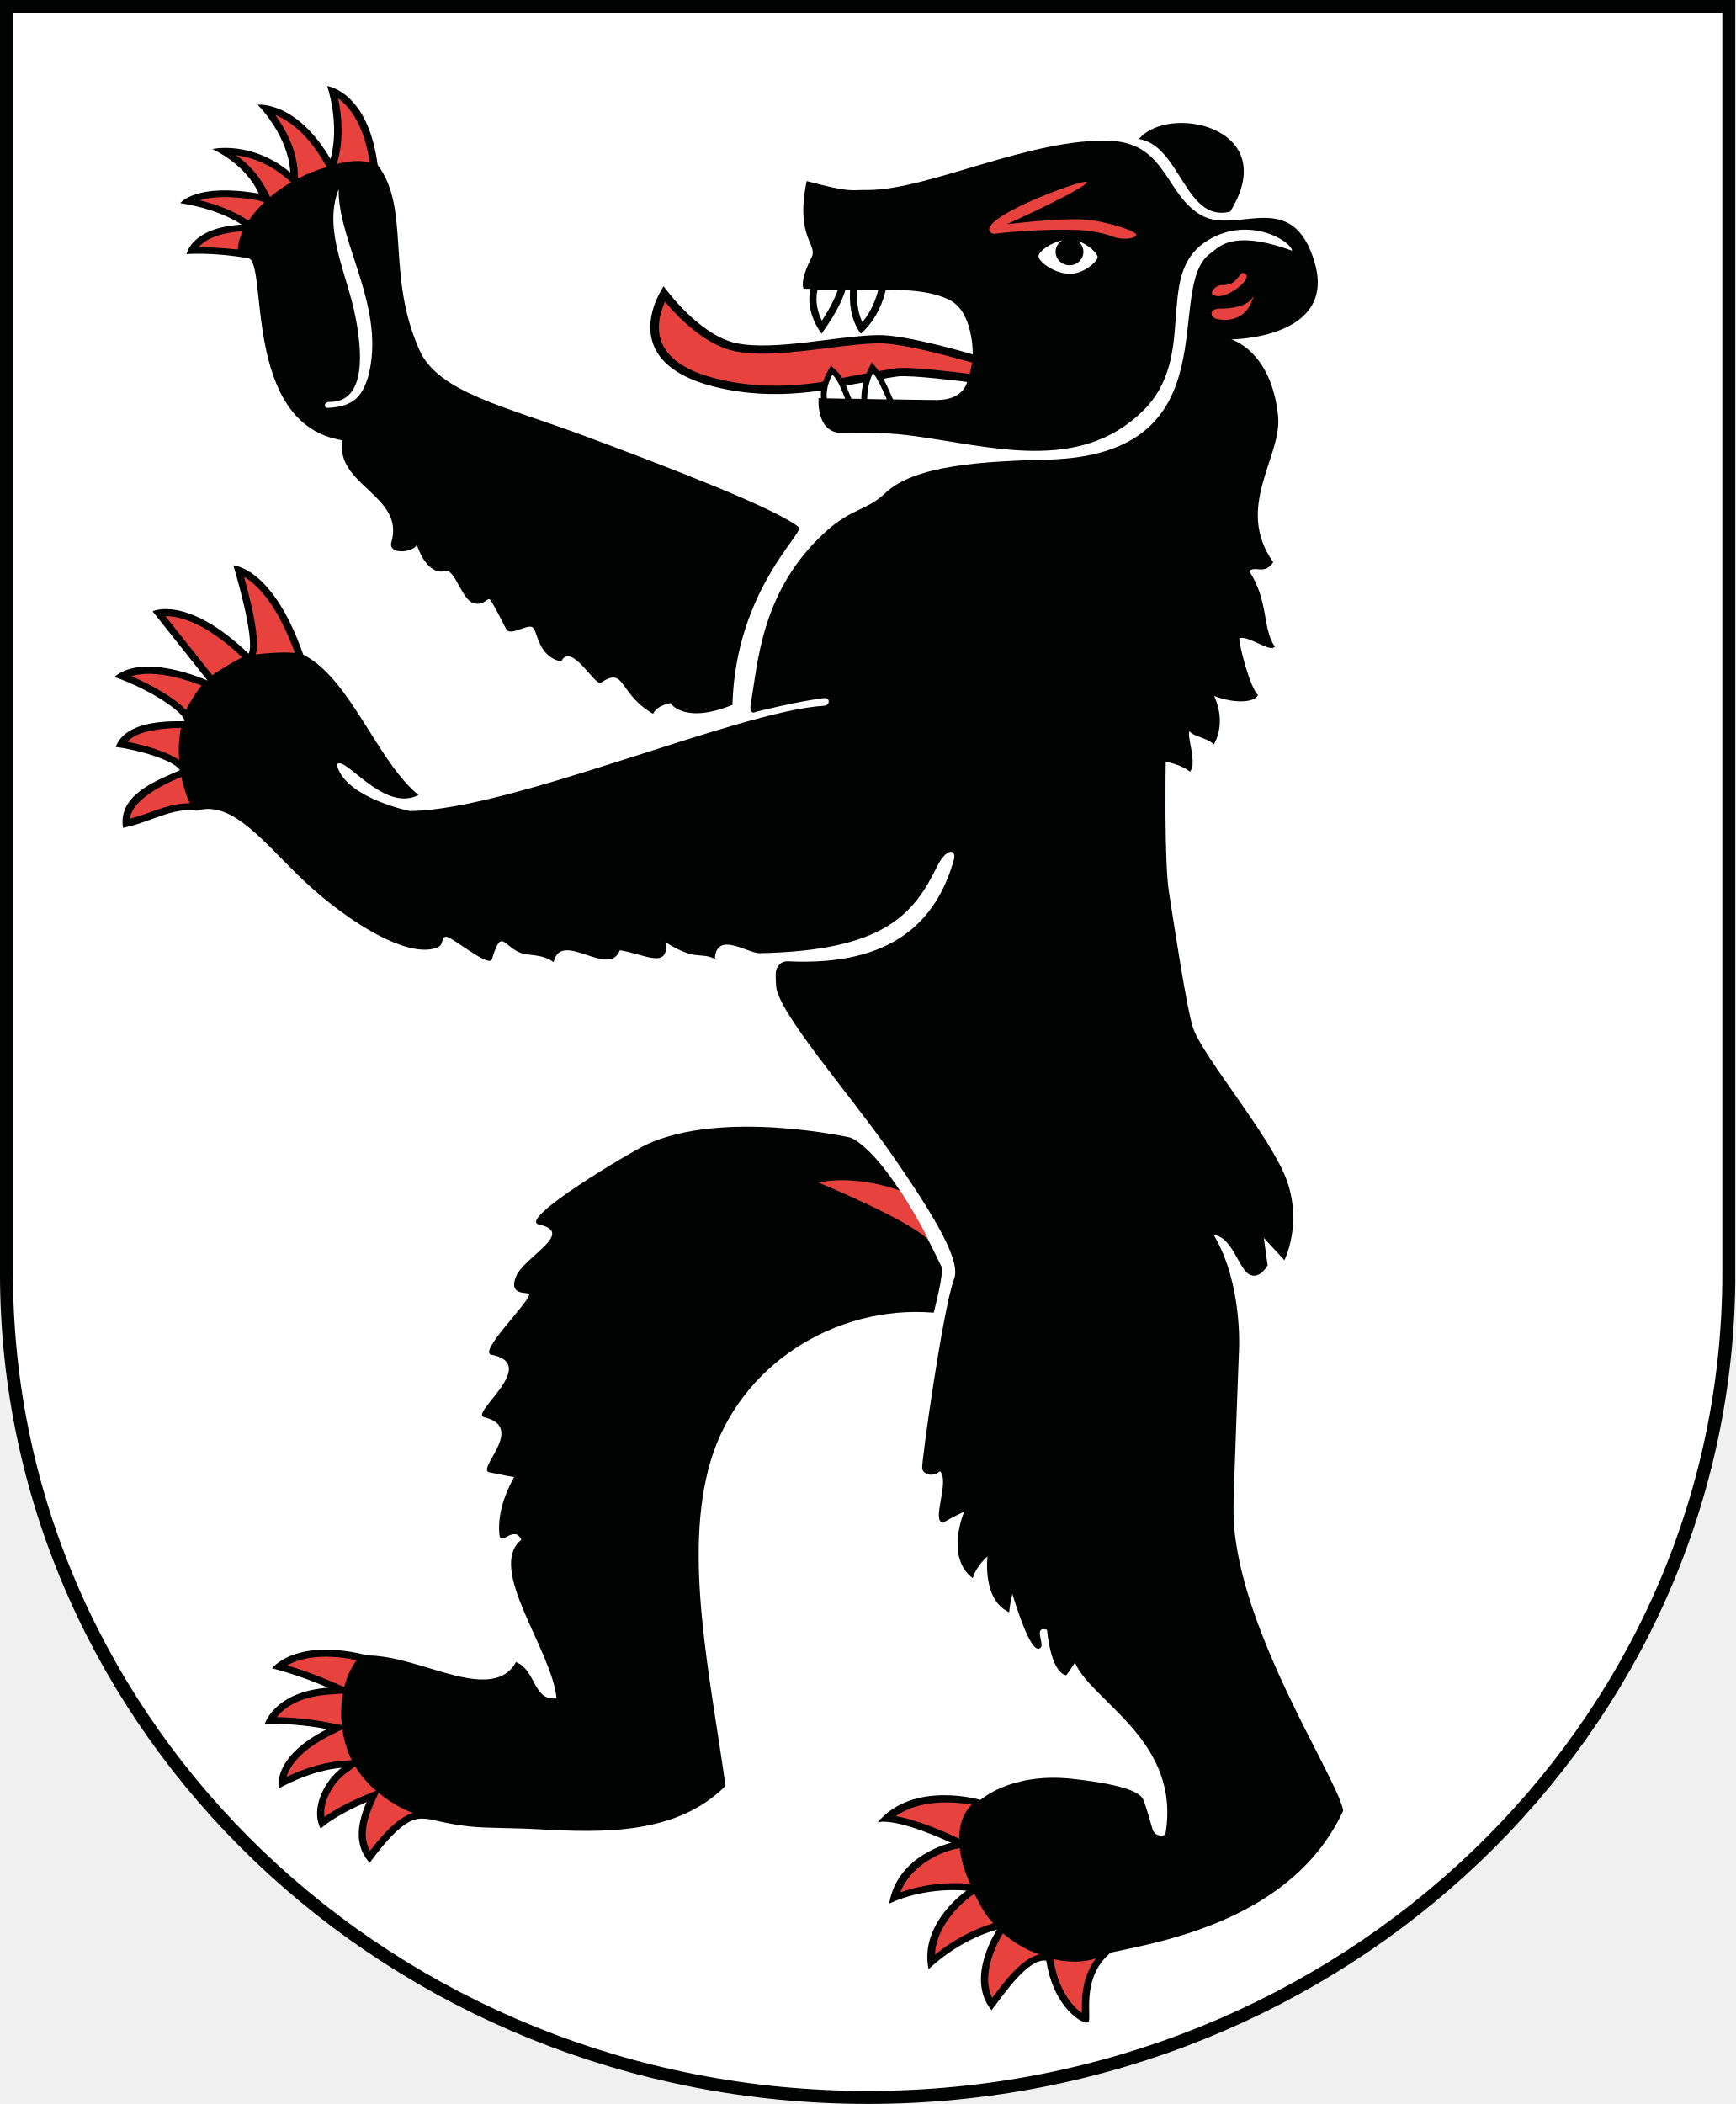
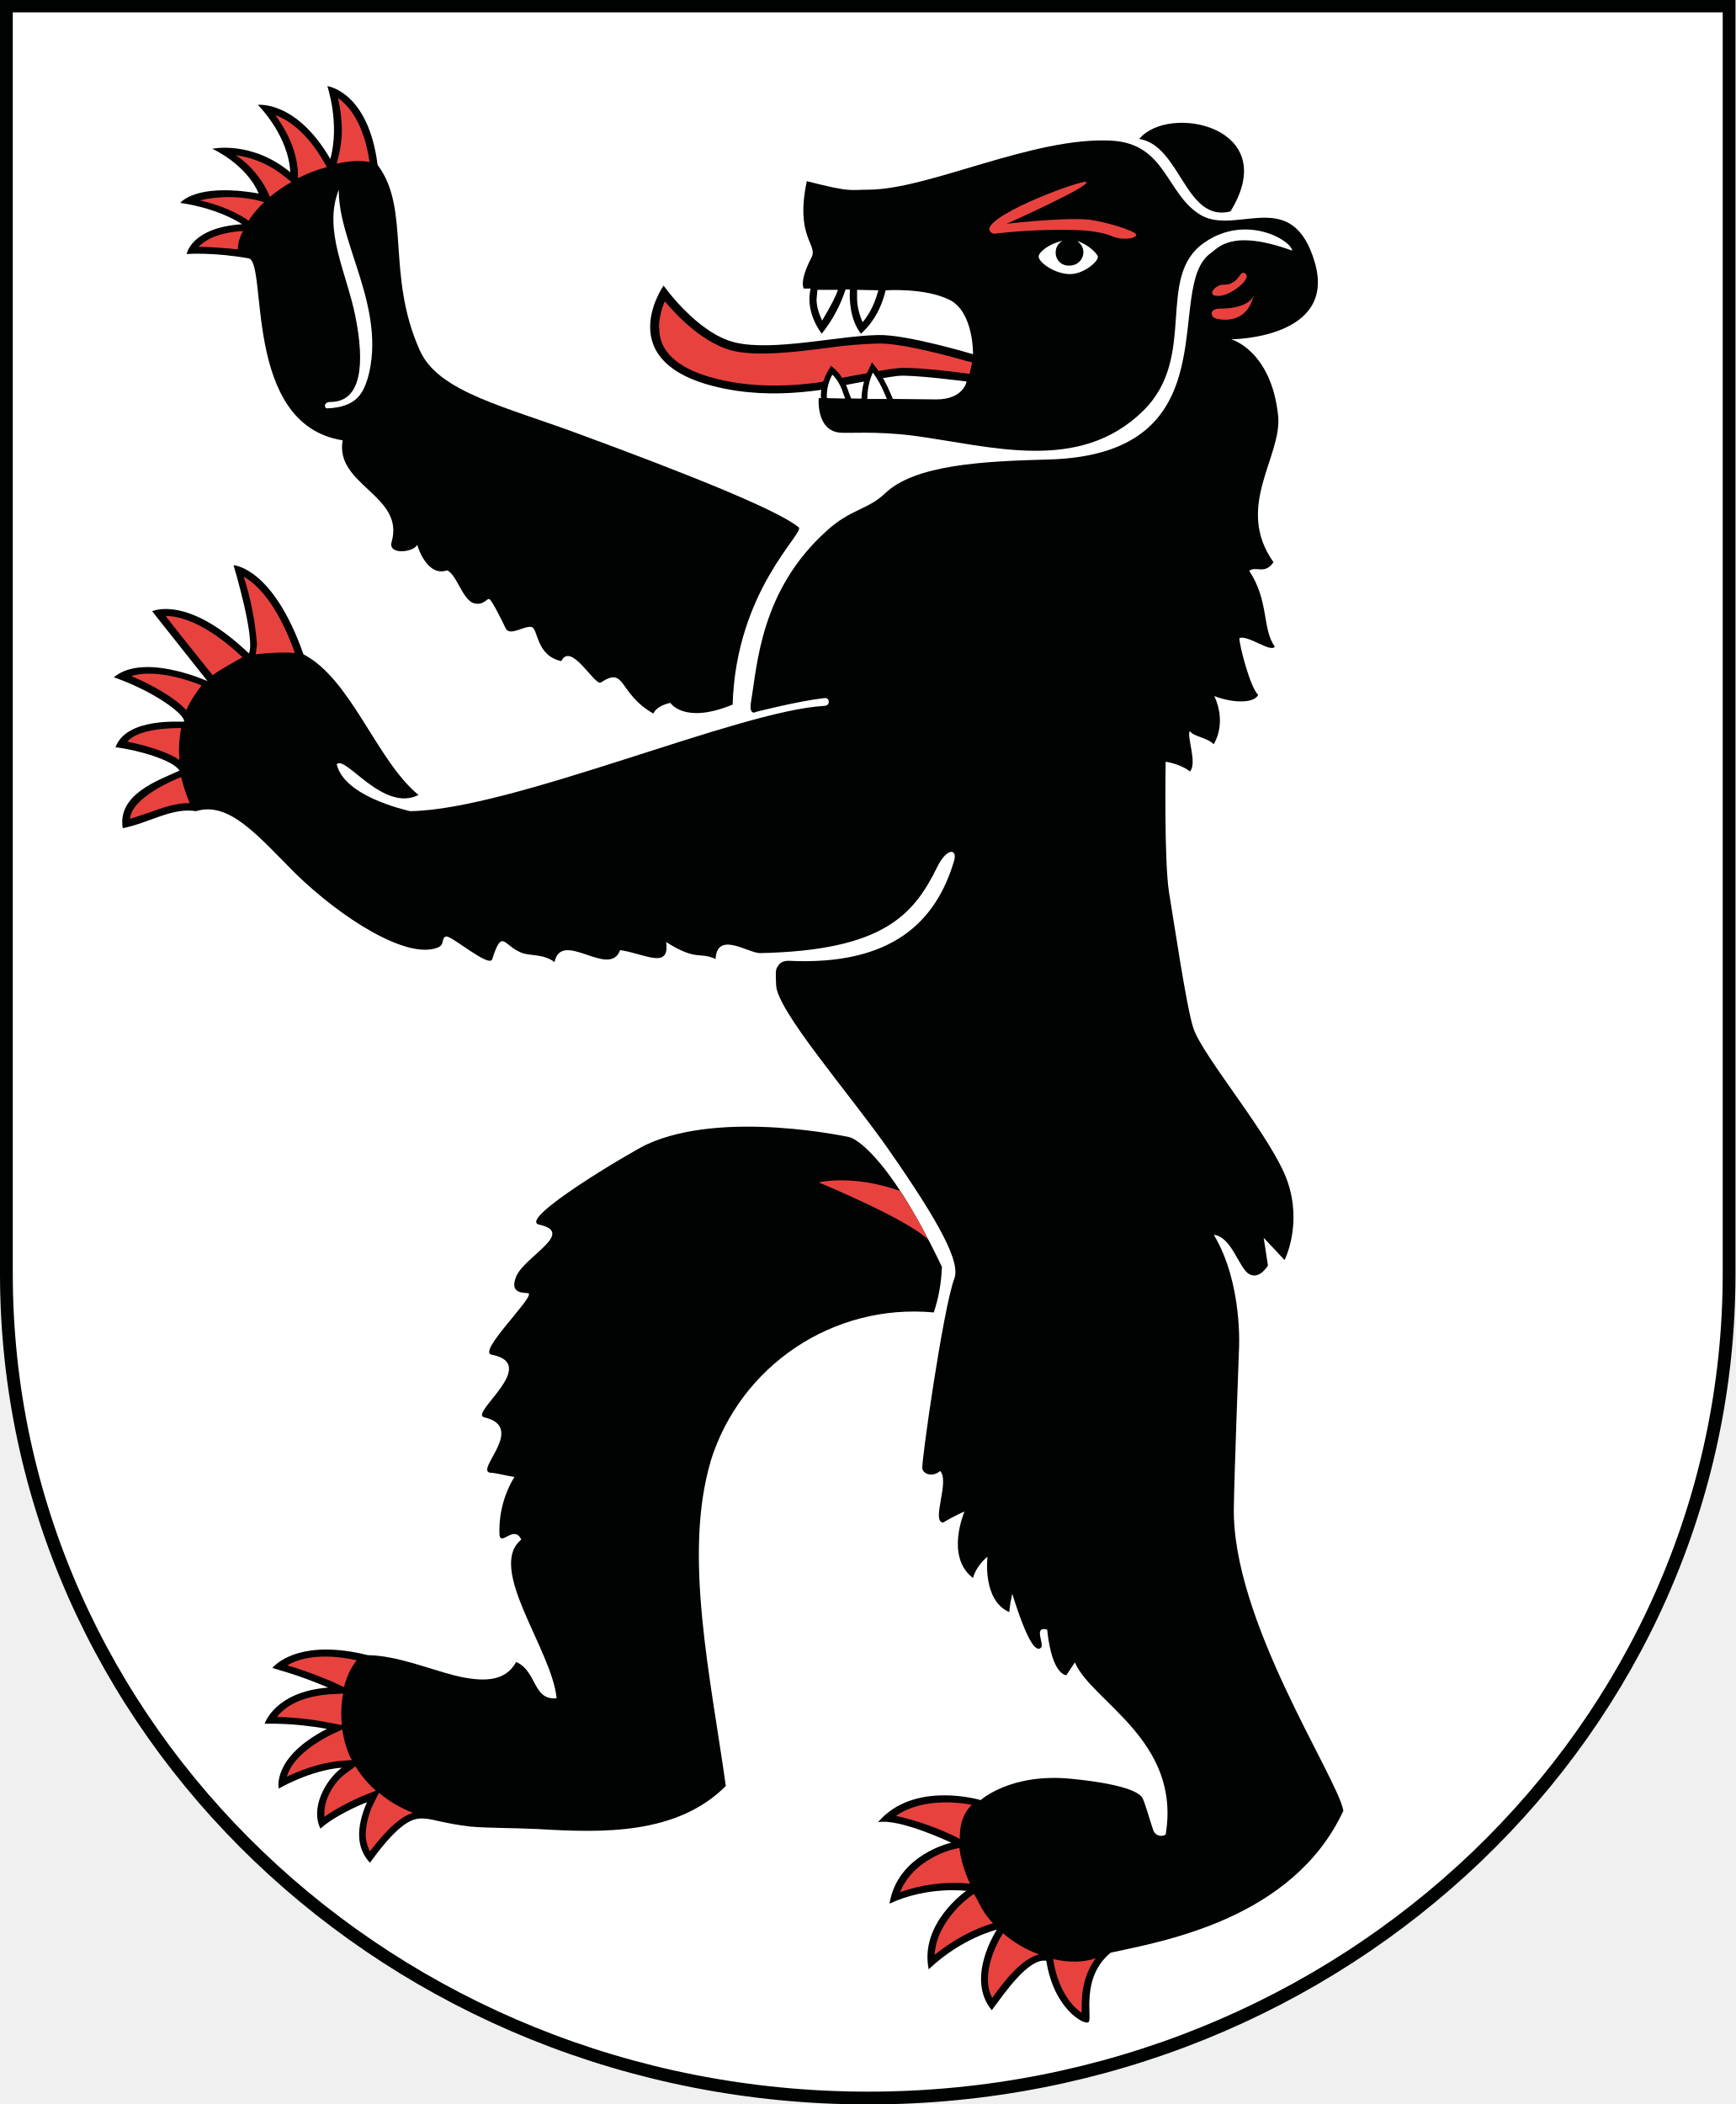
- <svg xmlns="http://www.w3.org/2000/svg" xmlns:xlink="http://www.w3.org/1999/xlink" xml:space="preserve" width="407.152" height="493.613" viewBox="-176.681 -214.424 407.152 493.613">
-   <path fill="#FFF" d="M26.78-212.905h202.184v297.18c0 106.805-90.469 193.375-202.055 193.375-111.59 0-202.07-86.57-202.07-193.375v-297.18z" />
+ <svg xmlns="http://www.w3.org/2000/svg" xmlns:xlink="http://www.w3.org/1999/xlink" xml:space="preserve" width="407.2" height="493.6" viewBox="-176.7 -214.4 407.2 493.6">
+   <path fill="#fff" d="M26.8-213H229V84.4c0 106.8-90.5 193.4-202 193.4-111.7 0-202.2-86.6-202.2-193.4V-213z" />
  <defs>
-     <path id="a" d="M-176.681-214.424h407.152v493.613h-407.152z" />
+     <path id="a" d="M-176.7-214.4h407.2v493.6h-407.2z" />
  </defs>
  <clipPath id="b">
    <use xlink:href="#a" overflow="visible" />
  </clipPath>
-   <path fill="none" stroke="#010202" stroke-width="3.048" d="M26.78-212.905h202.184v297.18c0 106.805-90.469 193.375-202.055 193.375-111.59 0-202.07-86.57-202.07-193.375v-297.18z" clip-path="url(#b)" />
-   <path fill="#010202" d="M-39.787-112.249c21.641 8.055 45.262 17.223 50.535 21.504 1.504 1.223-14.84 14.832-15.574 41.688-11.371 4.656-14.555-.41-14.555-.41s-3.125.473-4.063 2.504c-8.273-4.766-6.391-11.215-12.25-7.293-1.375.918-6.941-9.707-9.328-4.969-5.949-1.359-5.344-7.785-6.973-8.145-1.602-.336-5.016 2.246-5.945.504-1.504-2.938-3.238-6.41-3.816-6.922-.609-.496-1.375 1.625-3.871.84-2.551-.813-3.93-6.773-6.129-7.621-4.535 1.598-6.84-5.145-7.113-6.059-.742 1.852-6.863 2.488-5.965-.648 3.152-10.926-13.355-13.344-11.465-23.848-23.656-3.695-17.48-41.902-22.121-42.711-8.559-1.504-14.48-.969-14.48-.969s.961-6.168 12.914-6.934c-6.121-3.984-14.402-5.023-14.402-5.023s3.57-4.824 18.418-2.25c-3.066-7-10.891-10.449-10.891-10.449s9.152-2.094 18.297 5.504c-.457-8.758-7.656-15.887-7.656-15.887s8.945-1.09 17.09 12.719c2.277-8.301-.777-17.125-.777-17.125s9.578 1.238 11.84 18.527c7.816 10.352 1.848 25.719 9.832 43.496 4.441 9.888 20.343 13.239 38.448 19.977m29.793 240.79c6.68-22.75 29.383-36.891 52.402-35 1.219-4.688 2.266-9.891 1.844-10.719-13.503-28.516-21.535-30.391-21.535-30.391s-29.762-6.672-47.746 1.672c-3.598 1.688-30.469 17.594-25.176 18.766 8.691 1.906-3.461 7.516-5.398 12.188-1.91 4.672 2.855 3.547 3.07 4.109.531 1.422-12.023 13.578-8.902 14.219 11.648 2.25-5.238 13.828-1.633 14.688 10.031 2.359-2.262 12.438 1.32 12.953 1.266.164 3.719.797 5.703 1.078-1.117 1.984-4.094 7.688-3.445 13.594.277 2.734 3.496-2.492 5.133 1.109-8.254 6.688 7.18 25.813 8.266 37.203-5.59.625-4.656-6.422-9.504-8.508-2.617 4.758-7.938 4.703-14.289 3.164-6.32-1.547-13.727-4.625-20.488-4.719-14.91-3.758-21.102 1.328-22.461 3.031.445.141 5.68 1.328 13.168 4.539-12.648.922-14.898 8.523-14.898 8.523s6.512-.375 14.609 1.203c-13.121 6.609-11.313 13.922-11.313 13.922s7.266-4.266 14.754-4.844c-4.051 3-7.402 9.578-4.922 14.281 2.977-2.766 8.719-5.391 10.785-6.25-2.785 6.297-2.359 10.891.711 14.25 8.16-11.156 11.105-10.469 13.48-10.297 1.297.117 4.824 1.234 10.016 1.773 4.32.453 9.793.289 16.055.648 15.016.859 32.457 1.352 43.938-10.156-3.551-25.623-9.993-54.147-3.544-76.029" />
-   <path fill="#010202" d="M15.397-121.018s-.695 7.664 4.945 8.16c1.816.145 8.504-.48 17.16.688 18.203 2.418 38.859 8.902 53.938-5.801 13-12.711 2.797-31.521 14.484-39.543 9.594-6.641 20.156-.656 20.578 1.91-14.344-5.23-17.359-.598-19.016.508-11.563 7.773 5.703 47.32-38.219 48.492-15.297.41-31.398 1.234-38.375 7.984-3.961 3.801-7.922 3.586-13.625 8.738C1.702-75.948 1.147-58.354-.466-49.729c-.641 3.391 1.121 2.313 1.121 2.313s9.832-2.488 15.863-3.203c1.078-.141 1.207.488 1.207.488s.328 1.184-1.039 1.281c-20.082 1.184-73.305 24.457-97.199 24.703-1.508-.328-15.426-3.473-17.152-10.934 1.934-2.344 10.84 11.375 19.184 7.184-9.824-8.066-15.863-27.199-27.051-32.953-7.184-20.582-16.398-20.938-16.398-20.938s5.273 17.266 3.594 20.73c-14.496-13.898-22.547-9.953-22.547-9.953l12.922 16.266s-14.906-6.785-21.891-.859c8.707 3 16.656 8.547 16.449 10.363-1.086.184-13.52-.953-16.129 6.063 4.938.594 13.641 3.031 15.059 5.457-5.16 2.313-14.617 5.625-13.344 13.512 6.445-1.266 11.473-4.871 17.238-4.016 7.824-2.379 14.512 5.871 23.426 14.719C-96.673.904-81.329 10.775-74.09 7.869c1.746-.703.727-2.309 2.008-2.527 1.313-.199 10.168 7.441 10.832 5.266 2.207-7.25 2.52-3.313 6.504-1.563 2.023.875 5.234.203 7.961 2.266 1.75-7.785 12.984 3.922 15.535-2.801 5.625.832 11.609 4.656 10.727-1.871 7.258 4.512 7.914 2.184 11.578 3.887.344-6.656 7.734-1.277 10.488-1.328 28.944-.575 36.077-8.919 41.6-20.247 2.234-4.578 4.703-4.266 3.969-1.594-4.109 14.441-14.5 24.891-38.785 23.754-1.348-.066-1.977.473-2.531 1.297-.551.824-.527 1.488-.383 4.406.23 6 17.137 25.313 26.426 38.594 12.18 17.375 16.836 26.344 15.344 30.211-2.602 6.859-7.742 43.375-7.492 44.531.266 1.156 2.227 2.188 4.195.578 2.359 2.453-2.18 11.859.75 12.094 2.188-1.391 4.922-2.594 4.922-2.594s-4.586 10.563 2 15.609c.867-2.953 3.461-5.109 3.461-5.109s-1.297 10.234 5.094 13.094c.094-.641.016-1.063.734-4.313 3.828 12.375 5.641 13.516 6.625 12.641 1.031-.828-1.844-5.172 1.508-4.219 1.148 10.797 4.531 10.656 4.531 10.656s.422-.453 2.031-2.969c3.82 9.172 25.047 18.328 21.211 40.344-.75.492-2.5.422-3.016-1.281-.523-1.703-1.852-6.719-2.469-7.406-.609-.688-2.438-2.891-16.625-4.406-14.219-1.469-21.25 4.984-21.25 4.984s-15.719-4.688-24.125 5.234c4.969-1.047 17.227 4.828 17.227 4.828s-12.617 2.719-14.539 14.25c8.969-4.156 18.125-3.016 18.125-3.016s-11.133 7.625-8.883 18.406c7.836-7.357 16.07-9.281 16.07-9.281s-7.563 11.359-1.297 18.922c3.063-3.97 8.625-12.281 12.844-11.641 1.703 11.25 8.859 15.234 9.859 14.438.961-.781-1.938-10.392 5.273-16.328 12.383-2.656 42.789-7.867 54.547-33.313-1.383-7.852-26.266-44.734-25.742-71.273.148-7.43 1.281-36.773 1.281-36.773s.906-15.523-5.906-26.969c4.219.313 5.859 7.844 8.266 9.203 2.445 1.375 4.359-2.078 4.359-2.078l-.898-6.469 4.836 5.234s4.164-8.234.672-18.414c-3.5-10.18-19.836-29.328-22.094-36.047-1.547-4.672-4.516-24.543-5.656-31.801-1.172-7.25-.766-30.656-.766-30.656s3.438.512 5.672 2.297c1.828-1.938-.875-8.512-.063-9.488.766 1.277 3.852 1.391 5.688 3.113 2.953-5.41.344-10.691.063-11.379 4.969 1.922 9.547 1.512 10.281-.215-1.891-1.734-4.508-12.016-4.375-13.313 1.922-.84 7.375 3.512 8.328 1.938-2.969-4.168-1.359-10.617-6.047-17.77 1.734-1.23 3.57 1.023 5.672-2.008-9.164-12.938 2.094-24.672 1.141-34.32-1.578-15.367-10.984-17.969-10.984-17.969s24.766-.109 19.578-17.992c-5.234-17.855-18.094-6.48-26.516-11.078-8.422-4.609-8.219-16.824-21.188-17.488-18.359-.953-42.852 11.504-57.098 11.504-4.426-.031-3.852.695-14.402-2.082-2.766 13.387 2.73 14.793 1.137 17.922-2.961 5.848-1.848 7.328-1.848 7.328l1.566.031c-.43 2.066-.613 6.023 2.633 10.52 3.895-5.375 5.184-8.773 5.617-10.375l1.078.031c-.176 2.457-.078 6.969 2.539 10.344 3.949-3.551 5.324-8.063 5.805-10.199h.227s8.98-.594 14.699 2.242c5.75 2.828 5.508 12.813 5.508 12.813s-15.586-4.672-22.289-4.527c-9.504.176-24.23 3.77-33.168 1.898-8.961-1.883-17.063-13.355-17.063-13.355s-14.066 19.922 17.383 24.656c7.016 1.051 13.625.656 19.344-.164 0 0 14.984-2.938 18.199-3.336 3.18-.395 16.273 1.293 16.273 1.293s-.734 4.242-7.172 4.242c-2.14.008-27.667-.441-27.667-.441" />
-   <path fill="#010202" d="M90.557-181.811c6.898-8.359 33.734-2.84 21.406 17.043-10.586 2.664-11.632-15.488-21.406-17.043" />
-   <path fill="#E8423F" d="M-22.083-137.62c0 1.41.266 2.715.824 3.891 2.07 4.625 8.121 7.711 17.984 9.184 5.816.871 11.918.824 18.75-.16.105-.023 14.914-2.922 18.246-3.336 2.852-.352 11.813.68 15.508 1.137l1.609.207a61 61 0 0 0 .602-2.672c-.422-.145-1.734-.449-1.734-.449-3.414-.977-15.109-4.191-20.406-4.07-3.367.07-7.445.574-11.773 1.113-7.793.973-15.84 2-21.848.742-7.016-1.479-13.371-8.098-16.336-11.617-.708 1.624-1.426 3.761-1.426 6.03m37.48 200.645S23.116 60.9 34.51 64.9c1.508 2.531 4.477 6.859 6.602 11.547-4.391-4.625-25.715-13.422-25.715-13.422M-145.9-55.788c4.754 2.02 10.418 5.203 12.871 7.984.859-1.984 2.867-4.816 3.609-5.781-2.398-.96-10.726-3.992-16.48-2.203m-.887 15.395c3.457.672 9.168 2.199 12.168 4.297-.063-.771-.121-1.531-.121-2.281 0-1.816.191-3.563.504-5.266-1.695 0-10.015.137-12.551 3.25m8.918-29.473c.699.879 10.641 13.406 11.008 13.863 1.754-1.344 5.715-3.527 6.992-4.23-8.718-8.258-14.839-9.68-18-9.633m-8.3 47.52a57 57 0 0 0 4.551-1.457c2.992-1.094 6.094-2.215 9.457-2.16-.832-1.918-1.504-4-1.961-6.184-1.922.754-11.649 4.816-12.047 9.801m29.804-40.856a8.5 8.5 0 0 1-.293 2.297c1.504-.168 6.359-.641 9.176-.328-4.234-11.715-9.059-16.176-11.93-17.871 1.223 4.375 3.047 11.574 3.047 15.902M33.487 211.65c5.742.984 12.969 4.391 13.789 4.789 0 0 .727.359 1.18.539-.031-.156-.031-.313-.031-.469 0-3.125 1.016-5.641 2.891-7.547-4.431-.765-12.118-1.265-17.829 2.688m17.594 18.828c-.078.047-8.047 5.703-8.391 13.688 6.273-5.078 12.227-6.984 13.688-7.375-.922-.953-1.75-2.078-2.555-3.391.016.016 0 .016-1.203-2.266 0 0-.508-.906-.688-1.25-.164.094-.422.282-.851.594m-4.227-10.969c-.086.016-9.164 2.188-12.297 10.031 8.148-2.875 15.445-2.094 15.727-2.031 0 0 .406.031.719.078-1.359-2.906-2.18-5.734-2.5-8.438-.243.063-.735.157-1.649.36m23.617 25.688a.15.15 0 0 1 .023.078c1.109 7.219 4.539 11.148 6.672 12.547v-1.625c0-2.984.391-7.328 3.305-11.172-2.781.937-6.273 1.016-10 .172m-11.812-6.055c-.039.063-3.492 5.359-3.492 10.805 0 1.625.359 3.063.961 4.359 2.859-3.859 6.922-9.25 11.039-10.205-3.102-1.107-6.055-2.81-8.508-4.959M-89.955-176.354s.016-.008.016-.023c-1.391-9.105-4.902-13.184-7.418-14.992a35 35 0 0 1 .816 6.824c.059 2.465-.168 5.137-.895 7.793l-.215.797c2.767-.751 5.415-.895 7.696-.399m-10.718-.031c-4.121-7.023-8.426-9.871-11.402-11.063 2.199 3.07 4.961 7.887 5.258 13.406l.07 1.48c2.266-1.168 4.535-2.051 6.762-2.648zm-15.633 8.918c-6.863-1.199-11.051-.711-13.52.02 3.063.758 7.262 2.109 10.895 4.438l.574.375c.977-1.453 2.234-2.934 3.691-4.344zm-3.563 7.304c-6.109.395-8.887 2.242-10.199 3.703 1.785 0 5.465.184 9.176.57.082-1.359.457-2.816 1.16-4.289zm11.532-11.496-1.379-1.16c-4.293-3.551-8.535-4.809-11.656-5.207 5.289 3.473 7.754 9.113 8.066 9.84.52-.527 2.734-2.168 4.352-3.137.191-.109.39-.215.617-.336m14.992 371.653-2.168 1.609c-2.844 2.125-5.113 5.969-5.113 9.375 0 .297.07.547.094.844 3.531-2.5 8.152-4.5 9.195-4.938l2.871-1.188c-1.879-1.671-3.578-3.585-4.879-5.702m-3.012-8.703-2.848 1.406c-7.199 3.656-9.512 7.344-10.207 9.711 2.922-1.398 7.754-3.297 12.762-3.695l2.52-.18c-.105-.211-.242-.422-.336-.656a25 25 0 0 1-1.891-6.586m.113-8.391-3.32.234c-7.191.516-10.598 3.297-12.16 5.297a69.7 69.7 0 0 1 12.09 1.266l3.16.609a26 26 0 0 1 .23-7.406m7.106 26.109c-1.129 2.594-1.723 4.875-1.723 6.859 0 1.484.371 2.766.977 3.938 4.617-5.969 7.648-8.203 10.113-8.875-2.801-1.063-5.602-2.703-8.09-4.766zm-20.168-32.718c2.375.703 5.926 1.875 10.305 3.75l3.094 1.328c.648-2.5 1.641-4.703 2.953-6.313-8.727-1.812-13.809-.219-16.352 1.235m218.488-318.325s-1.688.168-1.594 1.215c.102 1.066 1.359 1.234 1.359 1.234s6.836 1.848 8.563-5.691c-1.148 3.602-8.328 3.242-8.328 3.242m.836-5.527c-.578-.121-2.359.84-2.328 1.902.031.57.656.602 1.258.695 2.773.395 8.953-4.504 6.195-5.406-1.125-.375-1.375 3.032-5.125 2.809m-31.805-24.176c-.703-.695-22.359 7.191-22.82 11.063-.031.313.43 1.32 1.531 1.082.813-.168 11.563-1.281 19.813-.84 3.172.176 6.031.879 7.703 1.535 2.234.848 5.344.52 5.477-.441.102-.984-7.867-3.254-11.375-3.535-6.359-.535-18.984 1.063-18.984 1.063s19.64-8.919 18.655-9.927" />
-   <path fill="#FFF" d="M14.901-144.338c0 1.398.273 3.16 1.266 5.145 2.117-3.246 3.262-5.816 3.742-7.184-1.77-.113-3.496.031-4.785-.055a9.6 9.6 0 0 0-.223 2.094m9.519-.633c0 1.777.25 4.074 1.234 6.121 2.23-2.641 3.285-5.77 3.734-7.527-1.664 0-3.391-.008-4.914-.129-.03.449-.054.953-.054 1.535m-114.777 19.144c4.473-16.246-7.07-31.656-6.863-44.223-3.734 9.52 1.922 19.695 3.914 29.816 2.191 11.063 1.512 20.168-6.066 20.102-1.422.035-1.301 1.426-.488 1.41 6.64-.288 8.21-3.234 9.503-7.105m166.555-32.062a3.12 3.12 0 0 1 1.328 2.535c0 1.762-1.461 3.16-3.25 3.16-1.82 0-3.273-1.398-3.273-3.16 0-1.152.617-2.129 1.586-2.688-2.953.633-5.586 2.641-5.586 3.734 0 1.289 3.617 4 7.156 4.121 3.375.121 6.703-2.918 6.703-3.926-.008-.807-2.125-2.968-4.664-3.776" />
-   <path fill="#010202" d="M17.428-127.124c-.672 1.242-1.504 3.191-1.504 5.402 0 2.398.93 4.453 2.711 5.969l.402.328h7.383l-1.52-2.059c-.969-1.277-1.617-2.895-2.352-4.711-.832-2.168-1.656-4.031-2.984-5.266l-1.305-1.168z" />
-   <path fill="#010202" d="M26.924-127.506c-.68 1.402-1.512 3.711-1.512 6.863 0 1.176.176 2.504.465 3.875l.223 1.086 3.785-.16 3.406-.113 2.414-.063-1.344-1.93c-.781-1.133-1.438-2.629-2.156-4.23-.887-2.047-1.777-4.016-2.977-5.551l-1.336-1.711z" />
-   <path fill="#FFF" d="M21.292-121.729c-.789-1.945-1.527-3.738-2.672-4.793-.75 1.344-1.336 3.023-1.336 4.801q.001.381.043.75c1.078.016 2.559.051 4.293.082-.118-.297-.223-.559-.328-.84m9.707.055c-.867-1.895-1.73-3.832-2.852-5.281-.52 1.082-1.324 3.195-1.359 6.137 1.504.031 3.059.059 4.602.09a19 19 0 0 1-.391-.946m2.363 4.84h-.016z" />
+   <path fill="none" stroke="#010202" stroke-width="3" d="M26.8-213H229V84.4c0 106.8-90.5 193.4-202 193.4-111.7 0-202.2-86.6-202.2-193.4V-213z" clip-path="url(#b)" />
+   <path fill="#010202" d="M-39.8-112.2c21.7 8 45.3 17.2 50.5 21.5C12.3-89.5-4-76-4.8-49.1c-11.4 4.7-14.6-.4-14.6-.4s-3.1.5-4 2.5c-8.3-4.7-6.4-11.2-12.3-7.3-1.4 1-7-9.7-9.3-5-6-1.3-5.4-7.7-7-8-1.6-.4-5 2.2-6 .4-1.4-2.9-3.2-6.4-3.8-6.9s-1.3 1.6-3.8.9c-2.6-.9-4-6.8-6.2-7.7-4.5 1.6-6.8-5.1-7-6-.8 1.8-7 2.5-6-.7 3.1-10.9-13.4-13.3-11.5-23.8-23.7-3.7-17.5-42-22.1-42.7-8.6-1.5-14.5-1-14.5-1s1-6.2 13-7c-6.2-4-14.5-5-14.5-5s3.6-4.8 18.4-2.2c-3-7-10.9-10.5-10.9-10.5s9.2-2 18.3 5.5c-.4-8.7-7.6-15.8-7.6-15.8s9-1.1 17 12.7c2.3-8.3-.7-17.1-.7-17.1s9.6 1.2 11.8 18.5c7.8 10.3 1.9 25.7 9.9 43.5 4.4 9.9 20.3 13.2 38.4 20M-10 128.5a50 50 0 0 1 52.4-35 38 38 0 0 0 1.9-10.7C30.7 54.3 22.7 52.4 22.7 52.4S-7 45.8-25 54.1c-3.6 1.7-30.5 17.6-25.2 18.8 8.7 1.9-3.5 7.5-5.4 12.2s2.9 3.5 3 4c.6 1.5-12 13.6-8.8 14.3 11.6 2.2-5.3 13.8-1.7 14.7 10 2.3-2.2 12.4 1.4 13 1.2 0 3.7.7 5.7 1a24 24 0 0 0-3.5 13.6c.3 2.7 3.5-2.5 5.1 1.1-8.2 6.7 7.2 25.8 8.3 37.2-5.6.6-4.6-6.4-9.5-8.5-2.6 4.8-8 4.7-14.3 3.2-6.3-1.6-13.7-4.7-20.5-4.8-14.9-3.7-21 1.4-22.4 3 .4.2 5.6 1.4 13.1 4.6-12.6 1-14.9 8.5-14.9 8.5s6.5-.3 14.6 1.2c-13 6.7-11.3 14-11.3 14s7.3-4.3 14.8-4.9c-4 3-7.4 9.6-5 14.3 3-2.8 8.8-5.4 10.9-6.2q-4 9.2.7 14.2c8.1-11.2 11-10.5 13.4-10.3 1.3.1 4.9 1.2 10 1.8 4.4.4 9.9.3 16.1.6 15 .9 32.5 1.4 44-10.1-3.6-25.7-10-54.2-3.6-76" />
+   <path fill="#010202" d="M15.4-121s-.7 7.6 5 8.1c1.8.2 8.4-.4 17.1.7 18.2 2.4 38.9 9 54-5.8 13-12.7 2.7-31.5 14.4-39.5 9.6-6.7 20.2-.7 20.6 1.9-14.3-5.2-17.4-.6-19 .5-11.6 7.8 5.7 47.3-38.2 48.5-15.3.4-31.4 1.2-38.4 8-4 3.8-8 3.6-13.6 8.7C1.7-75.9 1-58.4-.5-49.7-1-46.3.7-47.4.7-47.4s9.8-2.5 15.8-3.2c1.1-.2 1.2.5 1.2.5s.4 1.2-1 1.3c-20.1 1.1-73.3 24.4-97.2 24.7-1.5-.4-15.4-3.5-17.2-11 2-2.3 10.9 11.4 19.2 7.2-9.8-8-15.8-27.2-27-33-7.2-20.5-16.4-20.9-16.4-20.9s5.2 17.3 3.6 20.7C-132.8-75-141-71-141-71l13 16.4s-15-6.8-22-.9c8.8 3 16.7 8.5 16.5 10.4-1 .1-13.5-1-16.1 6 5 .6 13.6 3 15 5.5-5.1 2.3-14.6 5.6-13.3 13.5 6.4-1.3 11.5-4.9 17.2-4 7.8-2.4 14.5 5.8 23.4 14.7C-96.7.9-81.3 10.8-74 7.9c1.8-.7.7-2.3 2-2.6 1.3-.2 10.2 7.5 10.8 5.3 2.3-7.2 2.6-3.3 6.6-1.6 2 1 5.2.2 8 2.3 1.7-7.8 12.9 4 15.4-2.8 5.7.8 11.7 4.7 10.8-1.9 7.2 4.6 7.9 2.2 11.6 4 .3-6.7 7.7-1.4 10.4-1.4 29-.6 36.1-9 41.6-20.2 2.3-4.6 4.7-4.3 4-1.6C43 1.8 32.6 12.2 8.3 11q-1.8 0-2.5 1.3c-.6.8-.5 1.5-.4 4.4.2 6 17.1 25.3 26.4 38.6C44 72.8 48.7 81.8 47.2 85.6c-2.6 6.9-7.8 43.4-7.5 44.6.3 1.1 2.2 2.1 4.2.5 2.3 2.5-2.2 11.9.7 12.1 2.2-1.4 5-2.6 5-2.6s-4.6 10.6 2 15.6c.8-3 3.4-5 3.4-5s-1.3 10.2 5.1 13c.1-.6 0-1 .7-4.3 3.9 12.4 5.7 13.5 6.7 12.7s-1.9-5.2 1.5-4.3c1.1 10.8 4.5 10.7 4.5 10.7l2-3c3.9 9.2 25 18.3 21.3 40.4a2 2 0 0 1-3-1.3c-.6-1.7-2-6.7-2.5-7.4s-2.5-3-16.7-4.4-21.2 5-21.2 5-15.7-4.7-24.1 5.2c5-1 17.2 4.8 17.2 4.8s-12.6 2.7-14.5 14.3c9-4.2 18-3 18-3s-11 7.6-8.8 18.4c7.8-7.4 16-9.3 16-9.3s-7.5 11.3-1.2 18.9c3-4 8.6-12.3 12.8-11.6 1.7 11.2 8.9 15.2 9.9 14.4s-2-10.4 5.2-16.3c12.4-2.7 42.8-7.9 54.6-33.3-1.4-7.9-26.3-44.8-25.7-71.3.1-7.5 1.2-36.8 1.2-36.8s1-15.5-5.9-27c4.2.4 5.9 7.9 8.3 9.2 2.4 1.4 4.4-2 4.4-2l-1-6.5 4.9 5.2s4.2-8.2.7-18.4-19.9-29.3-22.1-36C101.7 22 98.8 2.2 97.6-5c-1.2-7.3-.8-30.7-.8-30.7s3.5.5 5.7 2.3c1.8-2-.9-8.5 0-9.5.7 1.3 3.8 1.4 5.6 3.1 3-5.4.4-10.7.1-11.3 5 1.9 9.6 1.5 10.3-.3-1.9-1.7-4.5-12-4.4-13.3 2-.8 7.4 3.5 8.3 2-3-4.2-1.3-10.7-6-17.8 1.7-1.2 3.6 1 5.7-2-9.2-13 2-24.7 1.1-34.3-1.6-15.4-11-18-11-18s24.8-.1 19.6-18-18-6.5-26.5-11c-8.4-4.7-8.2-16.9-21.2-17.6-18.4-1-42.9 11.5-57.1 11.5-4.4 0-3.9.7-14.4-2-2.8 13.3 2.7 14.8 1.1 17.9-3 5.8-1.8 7.3-1.8 7.3h1.6c-.5 2.1-.7 6 2.6 10.6a33 33 0 0 0 5.6-10.4h1c-.1 2.5 0 7 2.6 10.4 4-3.6 5.3-8.1 5.8-10.2h.2s9-.6 14.7 2.2c5.8 2.8 5.6 12.8 5.6 12.8S36-136 29.3-135.8C19.8-135.6 5-132-4-134s-17-13.4-17-13.4-14.1 20 17.3 24.7c7 1 13.6.6 19.4-.2 0 0 15-3 18.2-3.3 3.1-.4 16.2 1.3 16.2 1.3s-.7 4.2-7.1 4.2z" />
+   <path fill="#010202" d="M90.6-181.8c6.9-8.4 33.7-2.9 21.4 17-10.6 2.7-11.7-15.5-21.4-17" />
+   <path fill="#e8423f" d="M-22-137.6a9 9 0 0 0 .7 3.9q3.2 7 18 9.2 8.6 1.2 18.8-.2s14.9-3 18.2-3.3c2.9-.4 11.8.6 15.5 1.1l1.6.2.6-2.7-1.7-.4c-3.4-1-15.1-4.2-20.4-4q-5.2.1-11.8 1c-7.8 1-15.8 2-21.8.8-7-1.5-13.4-8.1-16.4-11.7q-1.2 2.6-1.4 6M15.4 63s7.7-2 19.1 2c1.5 2.5 4.5 6.9 6.6 11.5C36.7 71.8 15.4 63 15.4 63M-145.9-55.8c4.8 2 10.4 5.2 12.9 8 .8-2 2.8-4.8 3.6-5.8-2.4-1-10.7-4-16.5-2.2m-.9 15.4c3.5.7 9.2 2.2 12.2 4.3a28 28 0 0 1 .4-7.5c-1.7 0-10 0-12.6 3.2m9-29.5c.6 1 10.6 13.4 11 13.9 1.7-1.3 5.7-3.5 7-4.2-8.8-8.3-15-9.7-18-9.7m-8.4 47.6 4.6-1.5c3-1.1 6-2.2 9.4-2.2q-1.2-2.9-2-6.1c-1.8.7-11.6 4.8-12 9.8m29.8-40.9-.3 2.3c1.5-.2 6.4-.6 9.2-.3-4.2-11.7-9-16.2-12-17.9a70 70 0 0 1 3.1 15.9M33.5 211.6a63 63 0 0 1 15 5.4v-.5q0-4.7 2.8-7.5c-4.4-.8-12.1-1.3-17.8 2.6M51 230.5c-.1 0-8 5.7-8.4 13.7 6.3-5.1 12.2-7 13.7-7.4q-1.4-1.4-2.6-3.4l-1.2-2.3-.7-1.2zm-4.2-11c-.1 0-9.2 2.2-12.3 10a38 38 0 0 1 16.4-2q-2-4.2-2.5-8.4zm23.6 25.7c1.1 7.3 4.5 11.2 6.7 12.6v-1.6c0-3 .4-7.3 3.3-11.2q-4.3 1.5-10 .2m-11.8-6s-3.5 5.3-3.5 10.7q0 2.5 1 4.4c2.8-3.9 6.9-9.2 11-10.2q-4.7-1.7-8.5-5M-90-176.4c-1.3-9-4.8-13.2-7.4-15a35 35 0 0 1 .9 6.9q.1 3.6-1 7.7l-.2.8q4.3-1 7.7-.4m-10.7 0c-4-7-8.4-9.9-11.4-11 2.2 3 5 7.8 5.3 13.4v1.4a34 34 0 0 1 6.8-2.6zm-15.6 9a30 30 0 0 0-13.5 0c3 .7 7.2 2 10.9 4.4l.5.4q1.5-2.3 3.7-4.4zm-3.6 7.2c-6 .4-8.9 2.3-10.2 3.7 1.8 0 5.5.2 9.2.6q0-2 1.2-4.3zm11.6-11.5-1.4-1.1a23 23 0 0 0-11.7-5.2c5.3 3.4 7.8 9 8 9.8a33 33 0 0 1 4.4-3.1zm15 371.7-2.2 1.6c-2.9 2.1-5.1 6-5.1 9.4v.8a54 54 0 0 1 9.3-5l2.8-1.1a26 26 0 0 1-4.8-5.7m-3-8.7-3 1.4c-7.1 3.7-9.4 7.3-10.1 9.7 3-1.4 7.7-3.3 12.7-3.7l2.6-.2-.4-.6a25 25 0 0 1-1.9-6.6m.2-8.4-3.4.2c-7.2.6-10.6 3.3-12.1 5.3a70 70 0 0 1 12 1.3l3.2.6a26 26 0 0 1 .3-7.4m7 26.1a18 18 0 0 0-1.7 6.9q0 2.1 1 4c4.6-6 7.7-8.3 10.1-9a29 29 0 0 1-8-4.7zm-20.1-32.7q3.7 1 10.3 3.7l3 1.4q1-3.8 3-6.3c-8.7-1.9-13.8-.3-16.3 1.2M109.2-142s-1.7.1-1.6 1.2 1.3 1.2 1.3 1.2 6.9 1.9 8.6-5.7c-1.1 3.6-8.3 3.3-8.3 3.3m.8-5.6c-.6 0-2.3.9-2.3 2q.1.6 1.2.6c2.8.4 9-4.5 6.2-5.4-1-.3-1.3 3-5 2.8m-31.9-24.1c-.7-.7-22.3 7.2-22.8 11 0 .3.4 1.3 1.5 1.1a131 131 0 0 1 19.8-.8q5 .3 7.7 1.5c2.3.9 5.4.5 5.5-.4s-7.9-3.3-11.4-3.6c-6.3-.5-19 1-19 1s19.7-8.8 18.7-9.8" />
+   <path fill="#fff" d="M14.9-144.3q-.1 2.1 1.3 5.1 3-5 3.7-7.2h-4.8zm9.5-.6q-.1 2.9 1.3 6.1c2.2-2.6 3.2-5.7 3.7-7.5l-5-.1zm-114.8 19.2c4.5-16.3-7-31.7-6.8-44.2-3.8 9.5 1.9 19.6 3.9 29.8 2.2 11 1.5 20.1-6 20-1.5.1-1.4 1.5-.6 1.5 6.7-.3 8.3-3.3 9.5-7.1m166.6-32a3 3 0 0 1 1.3 2.4c0 1.8-1.4 3.2-3.2 3.2a3 3 0 0 1-3.3-3.2 3 3 0 0 1 1.6-2.6c-3 .6-5.6 2.6-5.6 3.7 0 1.3 3.6 4 7.2 4.1 3.3.1 6.7-2.9 6.7-4 0-.7-2.2-2.9-4.7-3.7" />
+   <path fill="#010202" d="M17.4-127.1c-.6 1.2-1.5 3.2-1.5 5.4q0 3.6 2.7 6l.4.3h7.4l-1.5-2q-1.4-2.1-2.4-4.8-1-3.3-3-5.3l-1.2-1.1z" />
+   <path fill="#010202" d="M27-127.5a16 16 0 0 0-1.1 10.7l.2 1.1 3.8-.1 3.4-.2h2.4l-1.3-2q-1.2-1.7-2.2-4.2-1.3-3.1-3-5.5l-1.3-1.7z" />
+   <path fill="#fff" d="M21.3-121.7q-1-3.2-2.7-4.8a10 10 0 0 0-1.3 4.8v.7l4.3.1zm9.7 0q-1.2-3-2.9-5.3c-.5 1.1-1.3 3.2-1.3 6.2h4.6zm2.4 4.9" />
</svg>
